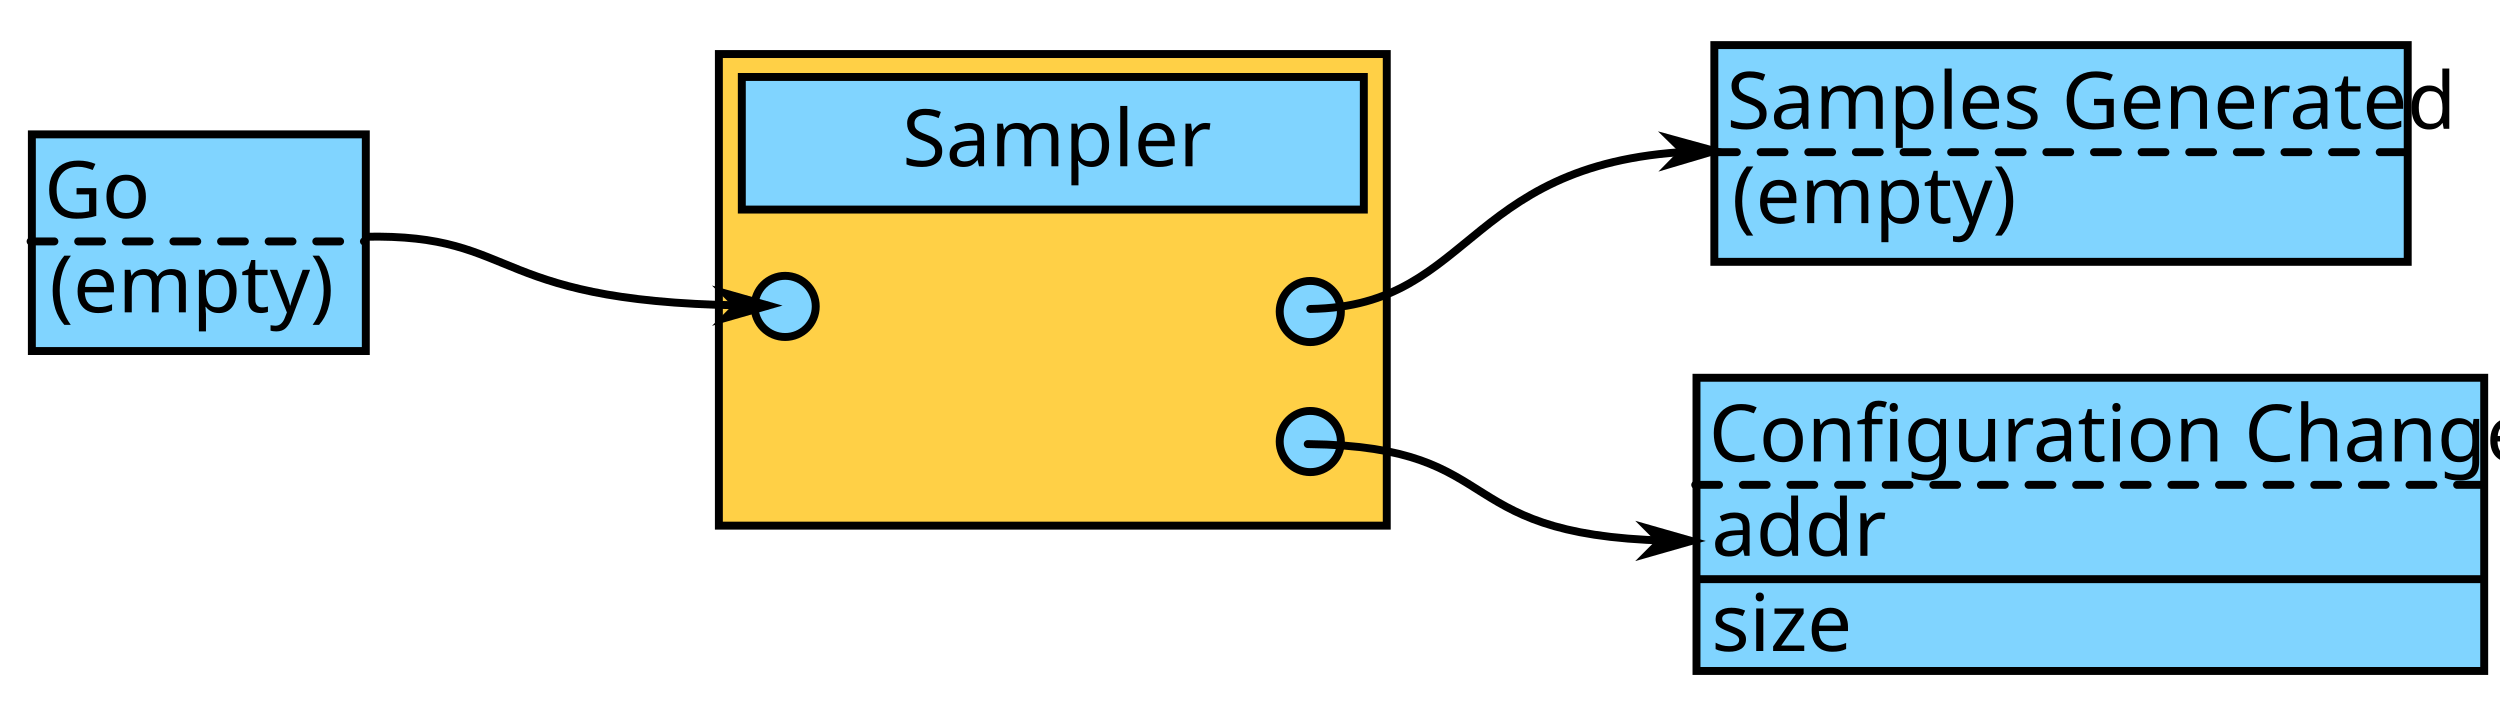
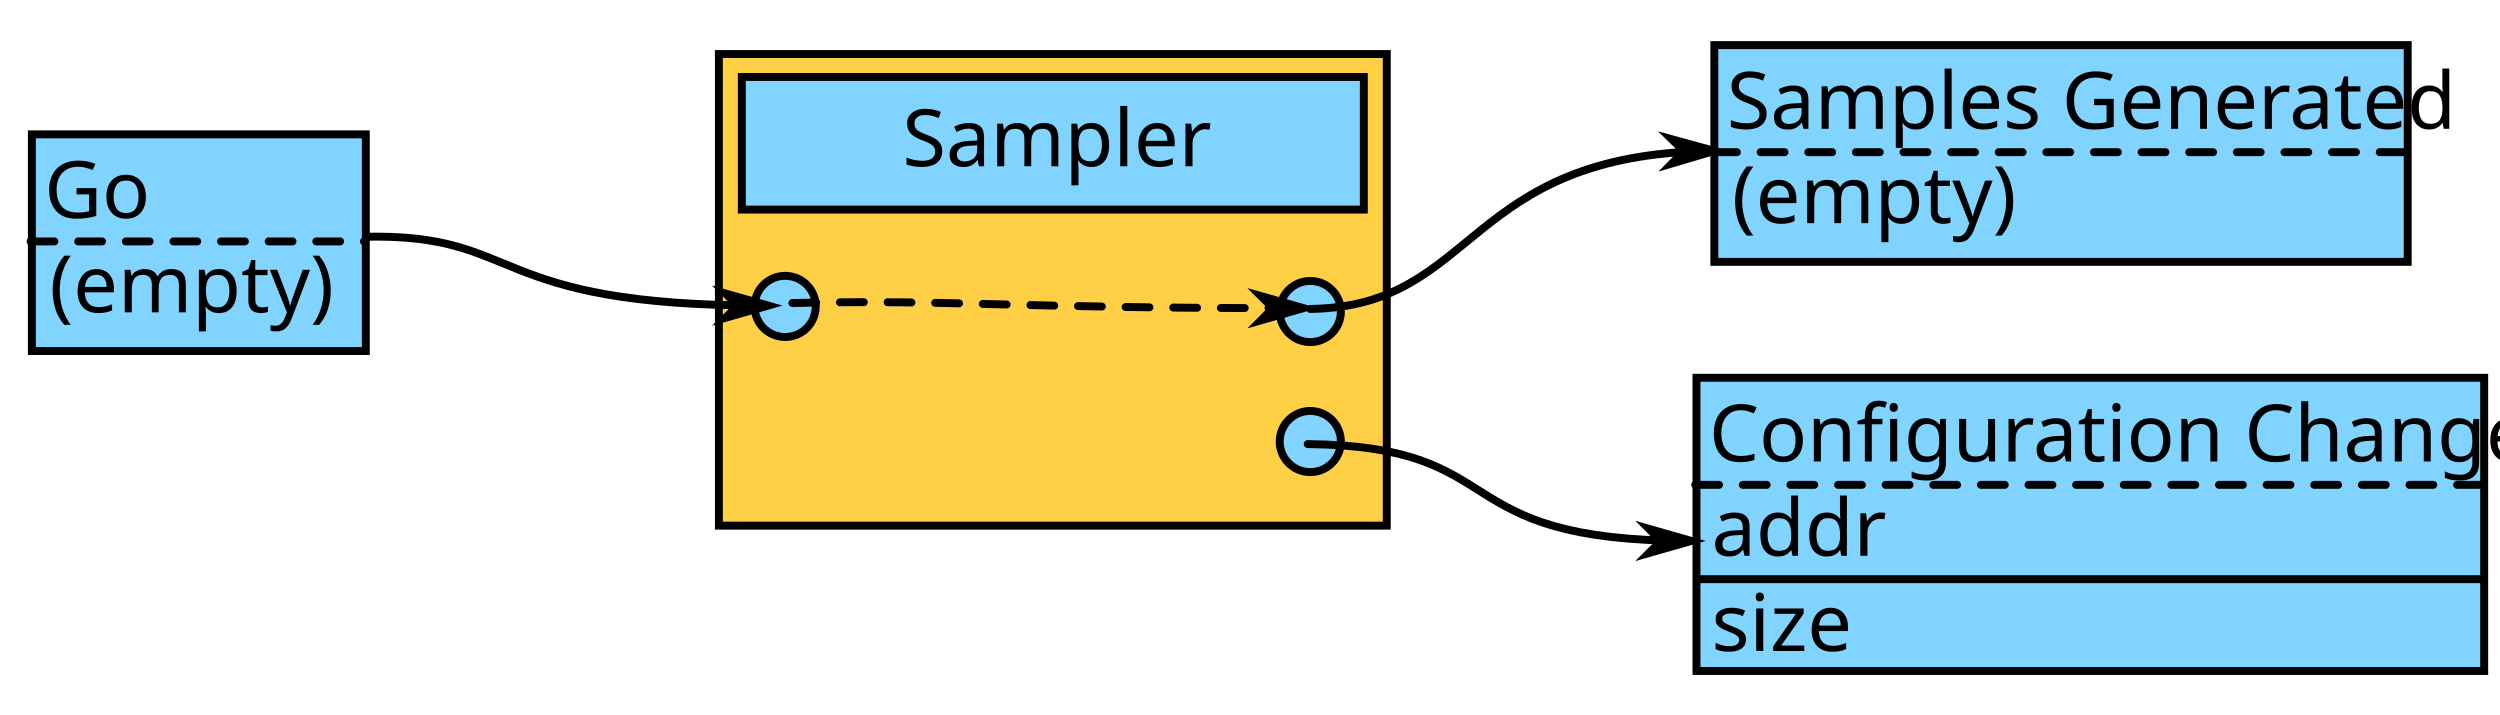
<svg xmlns="http://www.w3.org/2000/svg" width="315" height="90" id="svg2" version="1.1">
  <defs id="defs4">
    <marker orient="auto" refY="0" refX="0" id="Arrow1Mend" style="overflow:visible">
      <path id="path4035" d="M 0,0 5,-5 -12.5,0 5,5 0,0 z" style="fill-rule:evenodd;stroke:#000000;stroke-width:1pt;marker-start:none" transform="matrix(-0.4,0,0,-0.4,-4,0)" />
    </marker>
    <marker orient="auto" refY="0" refX="0" id="Arrow1Mend-5" style="overflow:visible">
      <path id="path4035-4" d="M 0,0 5,-5 -12.5,0 5,5 0,0 z" style="fill-rule:evenodd;stroke:#000000;stroke-width:1pt;marker-start:none" transform="matrix(-0.4,0,0,-0.4,-4,0)" />
    </marker>
  </defs>
  <g id="layer1" transform="translate(0,-962.3597)">
    <g id="layer2" />
    <g id="layer4" />
    <g id="layer3">
      <g id="g4866" transform="translate(-90.25696,103.4261)">
        <rect y="865.743" x="180.835" height="59.422" width="84.154" id="rect3004" style="color:#000000;fill:#ffd046;fill-opacity:1;fill-rule:nonzero;stroke:#000000;stroke-width:1;stroke-opacity:1;marker:none;visibility:visible;display:inline;overflow:visible;enable-background:accumulate" />
        <path transform="translate(5.781585,777.2206)" d="m 253.426,120.964 c 0,2.129 -1.726,3.854 -3.854,3.854 -2.129,0 -3.854,-1.726 -3.854,-3.854 0,-2.129 1.726,-3.854 3.854,-3.854 2.129,0 3.854,1.726 3.854,3.854 z" id="path3801" style="color:#000000;fill:#80d4ff;fill-opacity:1;fill-rule:nonzero;stroke:#000000;stroke-width:1;stroke-linecap:round;stroke-linejoin:miter;stroke-miterlimit:4;stroke-opacity:1;stroke-dasharray:none;stroke-dashoffset:0;marker:none;visibility:visible;display:inline;overflow:visible;enable-background:accumulate" />
        <path transform="translate(5.781588,793.6017)" d="m 253.426,120.964 c 0,2.129 -1.726,3.854 -3.854,3.854 -2.129,0 -3.854,-1.726 -3.854,-3.854 0,-2.129 1.726,-3.854 3.854,-3.854 2.129,0 3.854,1.726 3.854,3.854 z" id="path3801-1" style="color:#000000;fill:#80d4ff;fill-opacity:1;fill-rule:nonzero;stroke:#000000;stroke-width:1;stroke-linecap:round;stroke-linejoin:miter;stroke-miterlimit:4;stroke-opacity:1;stroke-dasharray:none;stroke-dashoffset:0;marker:none;visibility:visible;display:inline;overflow:visible;enable-background:accumulate" />
        <path transform="translate(-60.38544,776.5782)" d="m 253.426,120.964 c 0,2.129 -1.726,3.854 -3.854,3.854 -2.129,0 -3.854,-1.726 -3.854,-3.854 0,-2.129 1.726,-3.854 3.854,-3.854 2.129,0 3.854,1.726 3.854,3.854 z" id="path3801-1-5" style="color:#000000;fill:#80d4ff;fill-opacity:1;fill-rule:nonzero;stroke:#000000;stroke-width:1;stroke-linecap:round;stroke-linejoin:miter;stroke-miterlimit:4;stroke-opacity:1;stroke-dasharray:none;stroke-dashoffset:0;marker:none;visibility:visible;display:inline;overflow:visible;enable-background:accumulate" />
        <rect y="868.634" x="183.726" height="16.702" width="78.373" id="rect3795" style="color:#000000;fill:#80d4ff;fill-opacity:1;fill-rule:nonzero;stroke:#000000;stroke-width:1;stroke-linecap:round;stroke-linejoin:miter;stroke-miterlimit:4;stroke-opacity:1;stroke-dasharray:none;stroke-dashoffset:0;marker:none;visibility:visible;display:inline;overflow:visible;enable-background:accumulate" />
        <text id="text3797" y="879.876" x="203.961" style="font-size:20px;font-style:normal;font-weight:normal;line-height:100%;letter-spacing:0px;word-spacing:0px;fill:#000000;fill-opacity:1;stroke:none;font-family:Bitstream Vera Sans" xml:space="preserve">
          <tspan style="font-size:10px;font-style:normal;font-variant:normal;font-weight:normal;font-stretch:normal;text-align:start;line-height:100%;writing-mode:lr-tb;text-anchor:start;font-family:BKM-cmr10;-inkscape-font-specification:BKM-cmr10" y="879.876" x="203.961" id="tspan3799">Sampler</tspan>
        </text>
      </g>
    </g>
  </g>
  <g id="layer8">
    <path style="color:#000000;fill:none;stroke:#000000;stroke-width:1;stroke-linecap:round;stroke-linejoin:miter;stroke-miterlimit:4;stroke-opacity:1;stroke-dasharray:none;stroke-dashoffset:0;marker:none;marker-end:url(#Arrow1Mend);visibility:visible;display:inline;overflow:visible;enable-background:accumulate" d="m 45.878,29.831 c 20.339,-0.461 14.959,8.725 50.749,8.672" id="path4875" />
+     <path id="path3045" d="M 99.839,38.182 C 120.178,37.72 128.289,38.877 164.079,38.824" style="color:#000000;fill:none;stroke:#000000;stroke-width:1;stroke-linecap:round;stroke-linejoin:miter;stroke-miterlimit:4;stroke-opacity:1;stroke-dasharray:3,3;stroke-dashoffset:0;marker:none;marker-end:url(#Arrow1Mend);visibility:visible;display:inline;overflow:visible;enable-background:accumulate" />
  </g>
  <g id="layer5" transform="translate(0,-180)">
    <g id="layer6" />
    <g id="layer7">
      <g id="g3923" transform="translate(-83.83298,164.454)">
        <rect y="63.148" x="297.591" height="36.938" width="99.251" id="rect3840" style="color:#000000;fill:#80d4ff;fill-opacity:1;fill-rule:nonzero;stroke:#000000;stroke-width:1;stroke-linecap:round;stroke-linejoin:miter;stroke-miterlimit:4;stroke-opacity:1;stroke-dasharray:none;stroke-dashoffset:0;marker:none;visibility:visible;display:inline;overflow:visible;enable-background:accumulate" />
        <text id="text3848" y="73.688" x="299.162" style="font-size:20px;font-style:normal;font-weight:normal;line-height:125%;letter-spacing:0px;word-spacing:0px;fill:#000000;fill-opacity:1;stroke:none;font-family:Bitstream Vera Sans" xml:space="preserve">
          <tspan id="tspan3896" style="font-size:10px;font-style:normal;font-variant:normal;font-weight:normal;font-stretch:normal;text-align:start;line-height:125%;writing-mode:lr-tb;text-anchor:start;font-family:BKM-cmr10;-inkscape-font-specification:BKM-cmr10" y="73.688" x="299.162">Configuration Change</tspan>
        </text>
        <text id="text3842" y="85.572" x="299.483" style="font-size:10px;font-style:normal;font-variant:normal;font-weight:normal;font-stretch:normal;text-align:start;line-height:120%;letter-spacing:0px;word-spacing:0px;writing-mode:lr-tb;text-anchor:start;fill:#000000;fill-opacity:1;stroke:none;font-family:BKM-cmtex10;-inkscape-font-specification:BKM-cmtex10" xml:space="preserve">
          <tspan y="85.572" x="299.483" id="tspan3844">addr</tspan>
          <tspan id="tspan3846" y="97.572" x="299.483">size</tspan>
        </text>
        <path id="path3918" d="m 297.43,76.638 101.499,0" style="color:#000000;fill:#80d4ff;fill-opacity:1;fill-rule:nonzero;stroke:#000000;stroke-width:1;stroke-linecap:round;stroke-linejoin:miter;stroke-miterlimit:4;stroke-opacity:1;stroke-dasharray:3, 3;stroke-dashoffset:0;marker:none;visibility:visible;display:inline;overflow:visible;enable-background:accumulate" />
        <path id="path3920" d="m 297.752,88.522 98.929,0" style="color:#000000;fill:#80d4ff;fill-opacity:1;fill-rule:nonzero;stroke:#000000;stroke-width:1;stroke-linecap:round;stroke-linejoin:miter;stroke-miterlimit:4;stroke-opacity:1;stroke-dasharray:none;stroke-dashoffset:0;marker:none;visibility:visible;display:inline;overflow:visible;enable-background:accumulate" />
      </g>
      <g id="g3923-4" transform="translate(-81.58459,122.5375)">
        <rect y="63.148" x="297.591" height="27.302" width="87.366" id="rect3840-1" style="color:#000000;fill:#80d4ff;fill-opacity:1;fill-rule:nonzero;stroke:#000000;stroke-width:1;stroke-linecap:round;stroke-linejoin:miter;stroke-miterlimit:4;stroke-opacity:1;stroke-dasharray:none;stroke-dashoffset:0;marker:none;visibility:visible;display:inline;overflow:visible;enable-background:accumulate" />
        <text id="text3848-1" y="73.688" x="299.162" style="font-size:20px;font-style:normal;font-weight:normal;line-height:125%;letter-spacing:0px;word-spacing:0px;fill:#000000;fill-opacity:1;stroke:none;font-family:Bitstream Vera Sans" xml:space="preserve">
          <tspan id="tspan3896-0" style="font-size:10px;font-style:normal;font-variant:normal;font-weight:normal;font-stretch:normal;text-align:start;line-height:125%;writing-mode:lr-tb;text-anchor:start;font-family:BKM-cmr10;-inkscape-font-specification:BKM-cmr10" y="73.688" x="299.162">Samples Generated</tspan>
        </text>
        <text id="text3842-4" y="85.572" x="299.804" style="font-size:10px;font-style:normal;font-variant:normal;font-weight:normal;font-stretch:normal;text-align:start;line-height:120%;letter-spacing:0px;word-spacing:0px;writing-mode:lr-tb;text-anchor:start;fill:#000000;fill-opacity:1;stroke:none;font-family:BKM-cmtex10;-inkscape-font-specification:BKM-cmtex10" xml:space="preserve">
          <tspan id="tspan3846-9" y="85.572" x="299.804">(empty)</tspan>
        </text>
        <path id="path3918-2" d="m 297.43,76.638 87.045,0" style="color:#000000;fill:#80d4ff;fill-opacity:1;fill-rule:nonzero;stroke:#000000;stroke-width:1;stroke-linecap:round;stroke-linejoin:miter;stroke-miterlimit:4;stroke-opacity:1;stroke-dasharray:3, 3;stroke-dashoffset:0;marker:none;visibility:visible;display:inline;overflow:visible;enable-background:accumulate" />
      </g>
      <g id="g3923-4-0" transform="translate(-293.576,133.7794)">
        <rect y="63.148" x="297.591" height="27.302" width="42.077" id="rect3840-1-6" style="color:#000000;fill:#80d4ff;fill-opacity:1;fill-rule:nonzero;stroke:#000000;stroke-width:1;stroke-linecap:round;stroke-linejoin:miter;stroke-miterlimit:4;stroke-opacity:1;stroke-dasharray:none;stroke-dashoffset:0;marker:none;visibility:visible;display:inline;overflow:visible;enable-background:accumulate" />
        <text id="text3848-1-9" y="73.688" x="299.162" style="font-size:20px;font-style:normal;font-weight:normal;line-height:125%;letter-spacing:0px;word-spacing:0px;fill:#000000;fill-opacity:1;stroke:none;font-family:Bitstream Vera Sans" xml:space="preserve">
          <tspan id="tspan3896-0-8" style="font-size:10px;font-style:normal;font-variant:normal;font-weight:normal;font-stretch:normal;text-align:start;line-height:125%;writing-mode:lr-tb;text-anchor:start;font-family:BKM-cmr10;-inkscape-font-specification:BKM-cmr10" y="73.688" x="299.162">Go</tspan>
        </text>
        <text id="text3842-4-0" y="85.572" x="299.804" style="font-size:10px;font-style:normal;font-variant:normal;font-weight:normal;font-stretch:normal;text-align:start;line-height:120%;letter-spacing:0px;word-spacing:0px;writing-mode:lr-tb;text-anchor:start;fill:#000000;fill-opacity:1;stroke:none;font-family:BKM-cmtex10;-inkscape-font-specification:BKM-cmtex10" xml:space="preserve">
          <tspan id="tspan3846-9-0" y="85.572" x="299.804">(empty)</tspan>
        </text>
        <path id="path3918-2-1" d="m 297.43,76.638 42.077,0" style="color:#000000;fill:#80d4ff;fill-opacity:1;fill-rule:nonzero;stroke:#000000;stroke-width:1;stroke-linecap:round;stroke-linejoin:miter;stroke-miterlimit:4;stroke-opacity:1;stroke-dasharray:3, 3;stroke-dashoffset:0;marker:none;visibility:visible;display:inline;overflow:visible;enable-background:accumulate" />
      </g>
      <path style="color:#000000;fill:none;stroke:#000000;stroke-width:1;stroke-linecap:round;stroke-linejoin:miter;stroke-miterlimit:4;stroke-opacity:1;stroke-dasharray:none;stroke-dashoffset:0;marker:none;marker-end:url(#Arrow1Mend-5);visibility:visible;display:inline;overflow:visible;enable-background:accumulate" d="m 165.096,218.929 c 21.199,-0.321 19.272,-19.593 50.749,-19.914" id="path5084" />
      <path style="color:#000000;fill:none;stroke:#000000;stroke-width:1;stroke-linecap:round;stroke-linejoin:miter;stroke-miterlimit:4;stroke-opacity:1;stroke-dasharray:none;stroke-dashoffset:0;marker:none;marker-end:url(#Arrow1Mend-5);visibility:visible;display:inline;overflow:visible;enable-background:accumulate" d="m 164.775,235.953 c 26.338,0.321 16.702,12.206 48.18,12.206" id="path5822" />
    </g>
  </g>
</svg>
